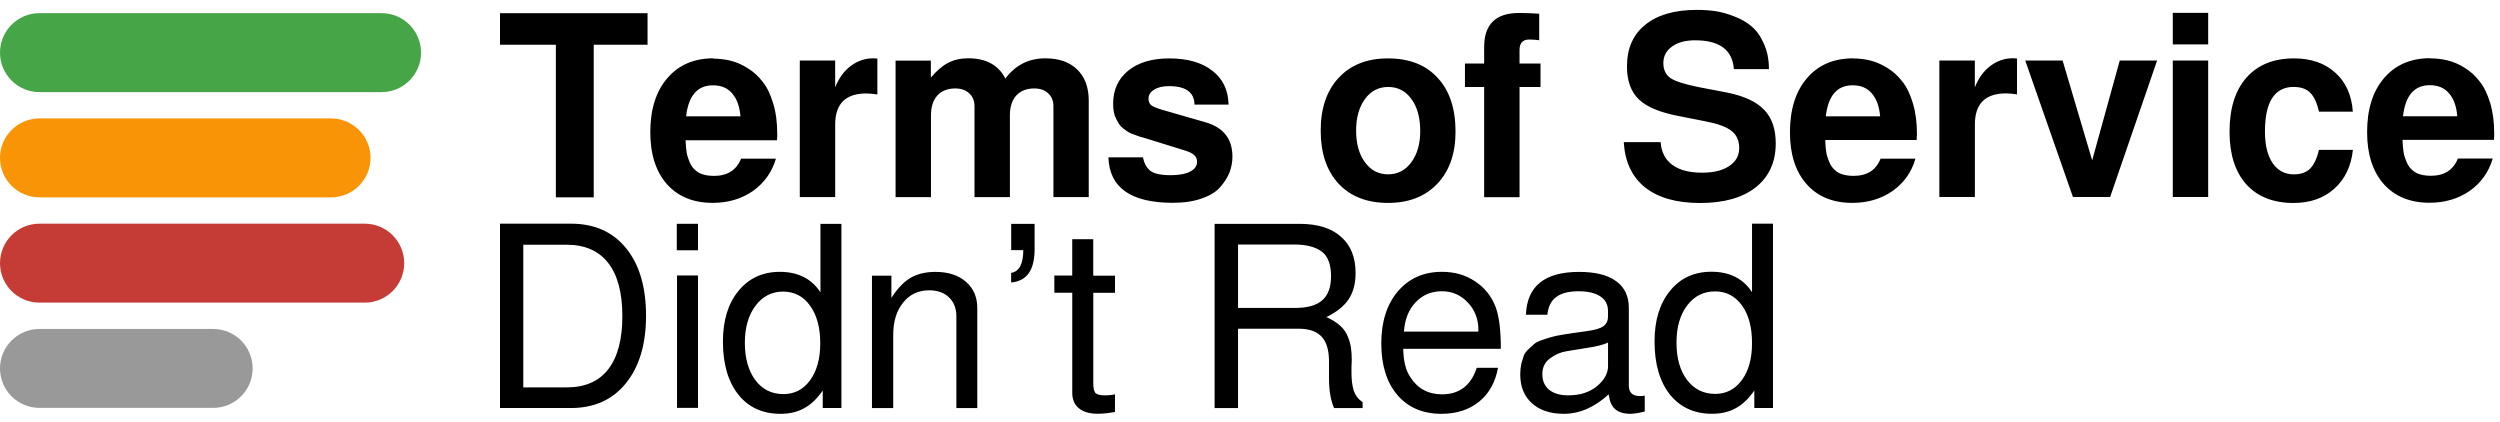
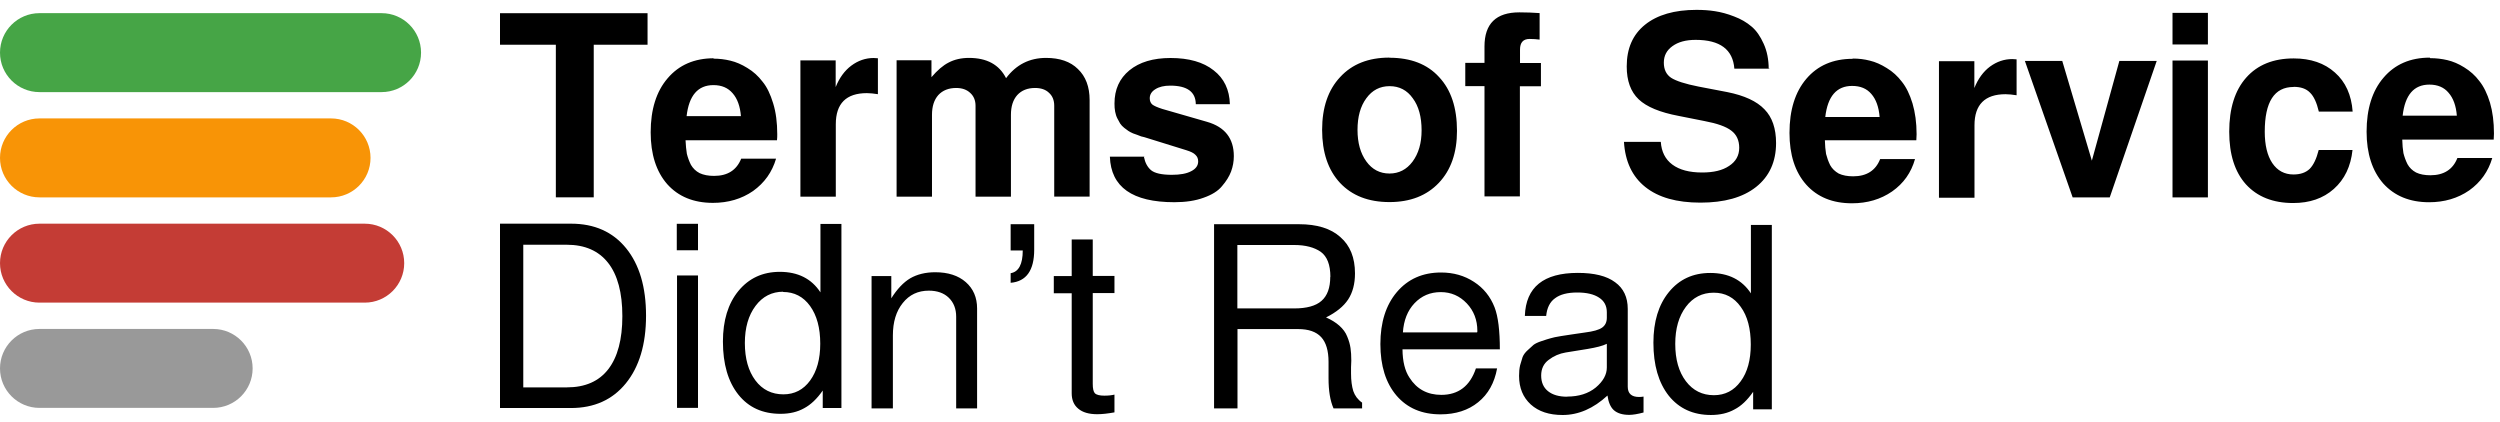
<svg xmlns="http://www.w3.org/2000/svg" xmlns:xlink="http://www.w3.org/1999/xlink" width="190" height="32">
  <defs>
    <radialGradient xlink:href="#a" cx="198.1" cy="329.221" fx="198.1" fy="329.221" r="198.1" gradientTransform="matrix(1 0 0 .379 0 204.579)" gradientUnits="userSpaceOnUse" spreadMethod="pad" />
    <linearGradient id="a">
      <stop offset="0" stop-color="#c8c8c8" stop-opacity="0" />
      <stop offset=".367" stop-color="#c8c8c8" stop-opacity="0" />
      <stop offset=".934" stop-color="#c8c8c8" stop-opacity=".196" />
      <stop offset="1" stop-color="#c8c8c8" stop-opacity=".196" />
    </linearGradient>
  </defs>
  <g transform="translate(-50 -322.221)">
    <rect ry="3" rx="3" y="323.221" x="50" height="6" width="32" fill="#46a546" />
    <rect width="28.16" height="6" x="50" y="331.221" rx="3" ry="3" fill="#f89406" />
    <rect ry="3" rx="3" y="339.221" x="50" height="6" width="30.72" fill="#c43c35" />
    <rect width="19.2" height="6" x="50" y="347.221" rx="3" ry="3" fill="#999" />
    <g style="line-height:90%" font-size="19.202" letter-spacing="0" word-spacing="0" font-family="FreeSans">
      <path style="line-height:90%;-inkscape-font-specification:FreeSans Bold" d="M88 353.22v-14h5.396c1.78 0 3.175.622 4.186 1.864 1.01 1.242 1.517 2.95 1.517 5.127 0 2.18-.52 3.9-1.54 5.15-1.01 1.24-2.4 1.87-4.17 1.87H88m1.786-1.57h3.303c1.38 0 2.43-.46 3.14-1.38.71-.92 1.07-2.26 1.07-4.03 0-1.78-.36-3.13-1.08-4.05-.72-.92-1.77-1.38-3.15-1.38h-3.3v10.85" font-weight="bold" />
-       <path style="line-height:90%;-inkscape-font-specification:FreeSans" d="M103.048 343.158v10.062h-1.594v-10.062h1.594m0-3.937v2.02h-1.613v-2.01h1.613m10.9 0v14h-1.42v-1.33c-.436.63-.91 1.08-1.422 1.35-.5.28-1.094.42-1.786.42-1.357 0-2.425-.483-3.206-1.46-.78-.982-1.172-2.33-1.172-4.03 0-1.6.39-2.88 1.172-3.84.793-.973 1.843-1.46 3.15-1.46 1.38 0 2.412.52 3.09 1.556v-5.204h1.594m-4.416 5.147c-.87 0-1.575.36-2.113 1.076-.54.715-.81 1.655-.81 2.82 0 1.177.27 2.124.8 2.84.53.705 1.25 1.057 2.13 1.057.84 0 1.52-.352 2.03-1.056.51-.7.77-1.635.77-2.8 0-1.202-.26-2.155-.77-2.86-.51-.716-1.2-1.075-2.06-1.075m6.757-1.208h1.48v1.69c.447-.703.927-1.21 1.44-1.52.524-.303 1.16-.46 1.9-.46.973 0 1.75.25 2.324.75.576.5.864 1.167.864 2v7.6h-1.59v-6.97c0-.6-.186-1.08-.557-1.44-.37-.36-.873-.54-1.513-.54-.82 0-1.48.31-1.98.94-.5.614-.75 1.433-.75 2.46v5.55h-1.615v-10.06m10.574-3.94h1.786v1.94c0 1.574-.592 2.413-1.782 2.515v-.73c.615-.1.923-.68.923-1.73h-.92v-2m7.89 3.94v1.303h-1.65v6.896c0 .354.056.6.17.73.128.11.365.17.71.17.32 0 .576-.03.768-.08v1.343c-.5.09-.935.135-1.306.135-.63 0-1.11-.14-1.44-.42-.332-.27-.5-.66-.5-1.175v-7.603h-1.362v-1.306h1.36V340.4h1.596v2.77h1.65m16.07 3.15c.41.18.748.39 1.017.63.286.246.48.52.6.828.13.308.21.596.25.865.04.27.06.59.06.96 0 .115-.006.28-.02.5v.48c0 .524.06.965.17 1.324.12.358.34.65.675.883v.443h-2.17c-.256-.59-.384-1.35-.384-2.286v-1.25c0-.855-.183-1.483-.554-1.88-.374-.41-.956-.614-1.75-.614h-4.61v6.03h-1.78v-14h6.452c1.37 0 2.42.323 3.15.98.74.64 1.112 1.56 1.112 2.76 0 .795-.175 1.455-.52 1.98-.346.526-.91.98-1.69 1.365m.345-3.093c0-.92-.245-1.556-.73-1.9-.488-.347-1.16-.52-2.018-.52h-4.32v4.82h4.32c.947 0 1.64-.193 2.073-.577.45-.388.674-.996.674-1.828m12.9 5.51h-7.41c.01.926.19 1.64.536 2.15.55.87 1.358 1.31 2.42 1.31 1.306 0 2.183-.67 2.63-2.014h1.614c-.202 1.1-.682 1.96-1.44 2.575-.753.61-1.706.92-2.86.92-1.41 0-2.52-.474-3.34-1.42-.82-.96-1.23-2.27-1.23-3.92s.417-2.97 1.25-3.955c.844-.997 1.965-1.496 3.36-1.496.947 0 1.78.232 2.496.71.73.47 1.255 1.12 1.575 1.94.27.7.405 1.77.405 3.202m-7.374-1.31h5.65c.02-.024.02-.063.02-.114 0-.83-.27-1.53-.8-2.09-.54-.575-1.195-.863-1.98-.863-.81 0-1.47.285-2 .848-.52.55-.82 1.29-.88 2.226m9.27-1.284c.08-2.175 1.427-3.26 4.038-3.26 1.24 0 2.183.232 2.823.71.64.46.96 1.14.96 2.032v5.912c0 .522.288.784.864.784.115 0 .23-.01.346-.035v1.206c-.45.118-.81.175-1.093.175-.51 0-.9-.12-1.17-.362-.252-.23-.412-.6-.48-1.116-1.072.985-2.21 1.48-3.414 1.48-1.014 0-1.82-.267-2.42-.804-.59-.54-.885-1.26-.885-2.17 0-.297.024-.565.075-.81.067-.243.13-.454.19-.633.08-.19.21-.365.388-.52l.44-.4c.13-.104.34-.2.62-.29.295-.1.52-.173.67-.21.157-.05.425-.11.81-.174.386-.06.667-.107.846-.13l.96-.136c.626-.08 1.06-.2 1.304-.37.243-.165.365-.415.365-.75v-.42c0-.49-.196-.86-.593-1.114-.386-.255-.937-.383-1.654-.383-.743 0-1.306.146-1.69.44-.384.28-.608.73-.67 1.343h-1.615m3.21 6.126c.885 0 1.608-.23 2.17-.69.564-.474.846-.98.846-1.518v-1.804c-.32.156-.806.284-1.46.386-.64.1-1.196.19-1.67.27-.474.074-.9.26-1.286.554-.385.283-.577.68-.577 1.19 0 .514.173.91.52 1.19.347.284.833.424 1.46.424m15.55-13.04v14h-1.42v-1.326c-.437.63-.91 1.077-1.42 1.346-.5.28-1.098.42-1.79.42-1.353 0-2.422-.49-3.203-1.46-.78-.988-1.17-2.33-1.17-4.035 0-1.6.39-2.88 1.17-3.84.79-.977 1.84-1.46 3.15-1.46 1.38 0 2.41.515 3.09 1.552v-5.204h1.595m-4.42 5.147c-.87 0-1.573.36-2.11 1.073-.54.715-.806 1.655-.806 2.82 0 1.18.267 2.125.805 2.84.54.704 1.25 1.056 2.13 1.056.844 0 1.523-.35 2.035-1.055.518-.704.77-1.64.77-2.803 0-1.2-.25-2.154-.763-2.86-.512-.715-1.197-1.074-2.055-1.074" />
+       <path style="line-height:90%;-inkscape-font-specification:FreeSans" d="M103.048 343.158v10.062h-1.594v-10.062h1.594m0-3.937v2.02h-1.613v-2.01h1.613m10.9 0v14h-1.42v-1.33c-.436.63-.91 1.08-1.422 1.35-.5.28-1.094.42-1.786.42-1.357 0-2.425-.48-3.206-1.46-.78-.98-1.172-2.33-1.172-4.03 0-1.6.39-2.88 1.172-3.84.793-.97 1.843-1.46 3.15-1.46 1.38 0 2.412.52 3.09 1.56v-5.2h1.594m-4.416 5.15c-.87 0-1.575.36-2.113 1.08-.54.72-.81 1.66-.81 2.82 0 1.18.27 2.13.8 2.84s1.25 1.06 2.13 1.06c.84 0 1.52-.35 2.03-1.05.51-.7.77-1.63.77-2.8 0-1.2-.26-2.15-.77-2.86s-1.2-1.07-2.06-1.07m6.75-1.21h1.48v1.69c.44-.7.92-1.21 1.44-1.52.52-.3 1.16-.46 1.9-.46.97 0 1.75.25 2.32.75.57.5.86 1.17.86 2v7.6h-1.59v-6.97c0-.6-.19-1.08-.56-1.44-.37-.36-.88-.54-1.52-.54-.82 0-1.48.31-1.98.94-.5.62-.75 1.44-.75 2.46v5.55h-1.62V343.2m10.57-3.94h1.79v1.94c0 1.573-.6 2.412-1.79 2.514v-.73c.61-.1.92-.68.92-1.73h-.92v-2m7.89 3.94v1.3h-1.65v6.897c0 .36.05.6.17.73.13.11.36.17.71.17.32 0 .57-.03.77-.08v1.35c-.5.09-.93.14-1.31.14-.63 0-1.11-.14-1.44-.42-.33-.27-.5-.66-.5-1.17v-7.6h-1.36v-1.31h1.36v-2.78h1.6v2.77h1.65m16.07 3.15c.41.18.75.39 1.02.63.28.25.48.52.6.83.13.31.21.6.25.87.04.27.06.59.06.96 0 .12-.01.28-.02.5v.48c0 .53.06.97.17 1.33.12.35.34.65.67.88v.44h-2.17c-.26-.59-.38-1.35-.38-2.29v-1.25c0-.85-.19-1.48-.56-1.88-.38-.41-.96-.61-1.75-.61h-4.61v6.03h-1.78v-14h6.45c1.37 0 2.42.32 3.15.98.74.64 1.11 1.56 1.11 2.76 0 .8-.18 1.46-.52 1.98-.35.53-.91.98-1.69 1.37m.34-3.09c0-.92-.25-1.55-.73-1.9-.49-.34-1.16-.52-2.02-.52h-4.32v4.82h4.32c.94 0 1.64-.19 2.07-.57.45-.39.67-1 .67-1.83m12.9 5.51h-7.41c.01.93.19 1.64.53 2.15.55.87 1.36 1.31 2.42 1.31 1.3 0 2.18-.67 2.63-2.01h1.61c-.2 1.1-.68 1.96-1.44 2.57-.75.61-1.71.92-2.86.92-1.41 0-2.52-.47-3.34-1.42-.82-.96-1.23-2.27-1.23-3.92s.42-2.97 1.25-3.95c.84-.99 1.96-1.49 3.36-1.49.95 0 1.78.24 2.5.71.73.47 1.25 1.12 1.57 1.94.27.7.4 1.77.4 3.21m-7.38-1.31h5.65c.02-.02.02-.06.02-.11 0-.83-.27-1.53-.8-2.09-.54-.57-1.2-.86-1.98-.86-.81 0-1.47.29-2 .85-.52.55-.82 1.29-.88 2.23m9.27-1.28c.08-2.18 1.42-3.26 4.03-3.26 1.24 0 2.19.23 2.83.71.64.46.96 1.14.96 2.03v5.91c0 .52.29.78.86.78.11 0 .23-.01.34-.03v1.21c-.45.12-.81.18-1.09.18-.51 0-.9-.12-1.17-.36-.25-.23-.41-.6-.48-1.11-1.07.99-2.21 1.48-3.41 1.48-1.02 0-1.82-.26-2.42-.8-.59-.54-.89-1.26-.89-2.17 0-.29.02-.56.08-.81.07-.24.13-.45.19-.63.08-.19.21-.36.39-.52l.44-.4c.13-.1.34-.2.62-.29.29-.1.52-.17.67-.21.16-.05.42-.11.81-.17.39-.06.67-.11.85-.13l.96-.14c.63-.08 1.06-.2 1.3-.37.24-.17.36-.42.36-.75v-.42c0-.49-.2-.86-.59-1.11-.39-.26-.94-.39-1.66-.39-.75 0-1.31.15-1.69.44-.39.28-.61.73-.67 1.34h-1.61m3.21 6.13c.88 0 1.61-.23 2.17-.69.56-.47.84-.98.84-1.52v-1.8c-.32.16-.81.28-1.46.39-.64.1-1.2.19-1.67.27-.47.08-.9.26-1.29.56-.38.28-.57.68-.57 1.19 0 .51.17.91.52 1.19.35.28.83.42 1.46.42m15.55-13.04v14h-1.42V352c-.44.63-.91 1.08-1.42 1.34-.5.28-1.1.42-1.79.42-1.35 0-2.42-.49-3.2-1.46-.78-.99-1.17-2.33-1.17-4.034 0-1.6.39-2.88 1.17-3.84.79-.974 1.84-1.46 3.15-1.46 1.38 0 2.41.518 3.09 1.55v-5.2h1.59m-4.42 5.15c-.87 0-1.58.36-2.11 1.07-.54.72-.81 1.66-.81 2.82 0 1.18.27 2.13.81 2.84s1.25 1.06 2.13 1.06c.84 0 1.52-.35 2.03-1.05.52-.7.77-1.64.77-2.8 0-1.2-.25-2.16-.76-2.86-.51-.72-1.19-1.08-2.05-1.08" />
    </g>
-     <path style="line-height:90%;-inkscape-font-specification:FreeSans Bold" d="M95.124 325.622v11.598h-2.88v-11.598H88v-2.4h11.214v2.4h-4.09m9.08 1.056c.45 0 .884.05 1.307.154.43.102.86.288 1.29.556.45.27.83.615 1.15 1.037.34.41.6.96.81 1.652.21.678.31 1.46.31 2.342 0 .15 0 .3-.02.46h-6.95c.02.39.05.74.1 1.03.07.28.17.56.31.84.16.27.37.48.66.63.292.14.657.21 1.092.21 1.026 0 1.71-.44 2.057-1.31h2.65c-.3 1.022-.88 1.84-1.75 2.46-.87.6-1.89.9-3.056.9-1.473 0-2.63-.475-3.476-1.42-.844-.96-1.266-2.275-1.266-3.94 0-1.74.43-3.11 1.288-4.11.86-1.01 2.03-1.516 3.514-1.516m2.052 4.415c-.063-.757-.275-1.34-.633-1.75-.35-.41-.835-.614-1.46-.614-1.18 0-1.86.79-2.04 2.36h4.13m4.51-4.24h2.69v2.034c.28-.702.68-1.25 1.19-1.63.51-.38 1.076-.574 1.69-.574.115 0 .224.006.327.02v2.726c-.32-.05-.603-.075-.846-.075-1.574 0-2.36.79-2.36 2.364v5.51h-2.69v-10.37m7.29 0h2.67v1.287c.45-.527.884-.898 1.306-1.115.436-.23.95-.35 1.537-.35 1.358 0 2.298.515 2.82 1.54.77-1.025 1.78-1.537 3.035-1.537 1.036 0 1.842.283 2.42.846.587.564.882 1.35.882 2.363v7.337h-2.684v-6.91c0-.41-.137-.74-.406-.98-.255-.246-.61-.367-1.055-.367-.58 0-1.03.18-1.367.54-.32.36-.48.86-.48 1.5v6.22h-2.69v-6.91c0-.41-.135-.74-.404-.98-.26-.247-.61-.37-1.06-.37-.577 0-1.03.18-1.364.54-.32.36-.48.86-.48 1.5v6.22h-2.69v-10.37m18.8 7.354c.09.435.27.768.538.998.28.23.81.35 1.578.35.626 0 1.113-.09 1.46-.27.36-.18.536-.43.536-.75 0-.21-.07-.37-.212-.5-.126-.13-.356-.247-.69-.35l-3.206-.995c-.016 0-.09-.02-.23-.056-.14-.05-.247-.09-.31-.116-.05-.022-.154-.06-.308-.112-.152-.063-.274-.13-.364-.19-.08-.066-.18-.14-.31-.23-.13-.105-.23-.21-.308-.33-.065-.113-.136-.24-.21-.382-.08-.15-.137-.324-.175-.516-.04-.195-.055-.4-.055-.618 0-1.067.38-1.9 1.134-2.52.766-.627 1.81-.94 3.13-.94 1.393 0 2.49.313 3.28.94.795.614 1.205 1.472 1.23 2.573h-2.59c-.014-.94-.66-1.406-1.94-1.406-.474 0-.85.09-1.13.27-.28.167-.425.398-.425.69 0 .207.064.367.192.48.13.105.38.21.75.33l3.4.98c1.357.395 2.035 1.265 2.035 2.61 0 .396-.07.79-.21 1.17-.14.37-.37.74-.69 1.113-.307.37-.775.664-1.4.882-.628.23-1.37.342-2.228.342-3.19 0-4.82-1.15-4.898-3.454h2.63m18.61-7.52c1.625 0 2.886.49 3.782 1.476.906.973 1.36 2.337 1.36 4.09 0 1.664-.46 2.983-1.38 3.956-.924.974-2.17 1.46-3.747 1.46-1.6 0-2.85-.486-3.76-1.46-.91-.985-1.36-2.33-1.36-4.03 0-1.704.455-3.04 1.364-4.015.91-.984 2.16-1.477 3.744-1.477m.02 2.17c-.73 0-1.32.308-1.766.92-.45.617-.67 1.417-.67 2.4 0 .986.22 1.786.67 2.4.446.615 1.035.92 1.764.92.717 0 1.3-.3 1.748-.9.46-.615.69-1.41.69-2.38 0-1.02-.22-1.835-.67-2.44-.433-.61-1.022-.92-1.765-.92m11.577-1.784v1.786h-1.593v8.374h-2.69v-8.375h-1.46v-1.784h1.46v-1.25c0-1.727.88-2.59 2.65-2.59.523 0 1.035.02 1.534.057v2.014c-.23-.034-.484-.053-.766-.053-.487 0-.73.27-.73.806v1.02h1.594m17.387.423h-2.69c-.11-1.46-1.09-2.19-2.94-2.19-.75 0-1.33.16-1.77.48-.43.31-.65.722-.65 1.25 0 .51.182.893.553 1.15.37.24 1.07.464 2.094.67l2.19.42c1.29.26 2.232.69 2.82 1.31.59.6.884 1.454.884 2.555 0 1.42-.51 2.534-1.52 3.34-1.01.794-2.42 1.19-4.225 1.19-1.795 0-3.19-.396-4.19-1.19-.99-.793-1.527-1.94-1.616-3.436h2.805c.05.752.345 1.33.883 1.725.54.4 1.293.597 2.266.597.87 0 1.552-.165 2.05-.5.513-.33.77-.792.77-1.38 0-.564-.2-1-.596-1.306-.397-.31-1.076-.55-2.036-.73l-1.957-.387c-1.423-.27-2.434-.69-3.036-1.266-.603-.58-.904-1.41-.904-2.5 0-1.37.46-2.425 1.386-3.17.932-.756 2.24-1.134 3.915-1.134.49 0 .954.03 1.4.094.46.066.948.2 1.46.405.51.19.954.45 1.325.77.37.31.676.743.92 1.31.254.55.382 1.19.382 1.92m6.39-.808c.45 0 .885.05 1.307.155.42.1.85.29 1.286.555.446.27.83.615 1.15 1.037.332.41.6.96.806 1.65.207.68.31 1.46.31 2.34 0 .15-.007.305-.02.46h-6.95c.01.396.044.74.095 1.036.066.28.17.56.31.845.154.27.37.48.653.636.298.14.66.21 1.098.21 1.02 0 1.71-.437 2.05-1.307h2.65c-.29 1.023-.873 1.842-1.743 2.46-.87.6-1.89.9-3.05.9-1.47 0-2.63-.47-3.476-1.42-.846-.96-1.268-2.27-1.268-3.938 0-1.74.43-3.11 1.286-4.11.86-1.01 2.03-1.517 3.516-1.517m2.053 4.413c-.065-.757-.276-1.34-.635-1.75-.345-.41-.83-.615-1.46-.615-1.177 0-1.855.79-2.035 2.36h4.13m4.506-4.24h2.69v2.034c.28-.705.68-1.25 1.19-1.633.513-.383 1.076-.575 1.69-.575.116 0 .225.006.327.02v2.726c-.32-.05-.6-.076-.843-.076-1.572 0-2.36.79-2.36 2.362v5.51h-2.7v-10.37m12.974 10.37h-2.822l-3.625-10.37h2.84l2.247 7.585 2.095-7.583h2.84l-3.57 10.37m7.452-10.37v10.37h-2.69v-10.37h2.69m0-3.626v2.4h-2.69v-2.4h2.69m6.505 5.63c-1.46 0-2.19 1.134-2.19 3.4 0 1.012.19 1.805.575 2.38.397.577.934.865 1.613.865.527 0 .936-.14 1.23-.42.295-.293.526-.773.69-1.44h2.575c-.13 1.24-.605 2.228-1.42 2.958-.81.72-1.84 1.077-3.095 1.077-1.538 0-2.734-.476-3.59-1.42-.847-.95-1.27-2.28-1.27-3.998 0-1.767.43-3.137 1.286-4.11.86-.97 2.06-1.46 3.61-1.46 1.294 0 2.337.36 3.13 1.076.807.716 1.255 1.71 1.345 2.975h-2.572c-.156-.68-.38-1.16-.67-1.44-.286-.293-.7-.44-1.25-.44m10.38-2.173c.45 0 .882.05 1.31.154.42.1.85.284 1.28.55.447.27.83.617 1.15 1.04.334.41.603.96.81 1.65.204.68.306 1.46.306 2.34 0 .15-.005.304-.02.46h-6.95c.014.395.046.74.097 1.035.067.283.17.564.31.846.154.27.37.48.653.636.292.14.66.212 1.092.212 1.024 0 1.71-.44 2.055-1.31h2.65c-.3 1.023-.88 1.842-1.75 2.46-.87.6-1.89.9-3.056.9-1.47 0-2.63-.474-3.477-1.42-.842-.96-1.264-2.274-1.264-3.938 0-1.74.426-3.11 1.284-4.11.86-1.01 2.03-1.518 3.515-1.518m2.054 4.416c-.06-.757-.272-1.34-.63-1.75-.346-.41-.832-.615-1.46-.615-1.177 0-1.856.785-2.035 2.36h4.13" font-size="19.202" letter-spacing="0" word-spacing="0" font-family="FreeSans" font-weight="bold" />
+     <path style="line-height:90%;-inkscape-font-specification:FreeSans Bold" d="M95.124 325.622v11.598h-2.88v-11.598H88v-2.4h11.214v2.4h-4.09m9.08 1.056c.45 0 .884.05 1.307.154.43.102.86.288 1.29.556.45.27.83.615 1.15 1.037.34.41.6.96.81 1.652.21.678.31 1.46.31 2.342 0 .15 0 .3-.02.46h-6.95c.02.39.05.74.1 1.03.07.28.17.56.31.84.16.27.37.48.66.63.3.14.66.21 1.1.21 1.03 0 1.71-.44 2.06-1.31h2.65c-.3 1.02-.88 1.84-1.75 2.46-.87.6-1.89.9-3.05.9-1.47 0-2.63-.48-3.47-1.42-.84-.96-1.26-2.28-1.26-3.94 0-1.74.43-3.11 1.29-4.11.86-1.01 2.03-1.52 3.52-1.52m2.05 4.41c-.06-.76-.27-1.34-.63-1.75-.35-.41-.83-.62-1.46-.62-1.18 0-1.86.79-2.04 2.36h4.13m4.51-4.24h2.69v2.03c.28-.7.68-1.25 1.19-1.63.51-.38 1.08-.58 1.69-.58.12 0 .23.01.33.02v2.73c-.32-.05-.6-.08-.84-.08-1.57 0-2.36.79-2.36 2.36v5.51h-2.69V326.8m7.29 0h2.67v1.287c.45-.527.88-.898 1.31-1.115.44-.23.95-.35 1.54-.35 1.36 0 2.3.51 2.82 1.54.77-1.03 1.78-1.54 3.04-1.54 1.04 0 1.85.28 2.42.844.59.56.89 1.35.89 2.36v7.336h-2.69v-6.91c0-.41-.13-.74-.4-.98-.25-.244-.61-.365-1.05-.365-.58 0-1.03.18-1.36.54-.32.36-.48.86-.48 1.5v6.22h-2.69v-6.91c0-.41-.14-.74-.41-.98-.26-.244-.61-.37-1.06-.37-.57 0-1.03.18-1.36.54-.32.36-.48.86-.48 1.5v6.22h-2.69V326.8m18.8 7.357c.09.44.27.77.54 1 .28.23.81.35 1.58.35.63 0 1.12-.09 1.46-.27.36-.18.54-.43.54-.75 0-.21-.07-.37-.21-.5-.12-.13-.35-.246-.69-.35l-3.2-.994c-.01 0-.09-.02-.23-.055-.14-.05-.24-.09-.31-.12-.05-.02-.15-.06-.31-.11-.15-.064-.27-.13-.36-.19-.08-.067-.18-.14-.31-.23-.13-.106-.23-.21-.31-.33-.06-.114-.13-.24-.21-.383-.08-.15-.13-.324-.17-.516-.04-.2-.05-.4-.05-.62 0-1.07.38-1.9 1.13-2.52.77-.63 1.81-.94 3.13-.94 1.39 0 2.49.31 3.28.94.79.61 1.2 1.47 1.23 2.57h-2.59c-.01-.94-.66-1.41-1.94-1.41-.47 0-.85.09-1.13.27-.28.17-.43.4-.43.69 0 .21.07.37.2.48.13.1.38.21.75.33l3.4.98c1.36.39 2.04 1.26 2.04 2.61 0 .4-.07.79-.21 1.17-.14.37-.37.74-.69 1.11-.3.37-.77.66-1.4.88-.62.23-1.37.34-2.22.34-3.19 0-4.82-1.15-4.9-3.46h2.63m18.61-7.52c1.63 0 2.89.49 3.78 1.47.91.97 1.36 2.33 1.36 4.09 0 1.66-.46 2.98-1.38 3.95-.92.97-2.17 1.46-3.75 1.46-1.6 0-2.85-.49-3.76-1.46-.91-.98-1.36-2.33-1.36-4.03 0-1.7.46-3.04 1.37-4.01.91-.99 2.16-1.48 3.74-1.48m.02 2.17c-.73 0-1.32.3-1.77.92-.45.61-.67 1.41-.67 2.4 0 .98.22 1.78.67 2.4.44.61 1.03.92 1.76.92.71 0 1.3-.3 1.75-.9.46-.62.69-1.41.69-2.38 0-1.02-.22-1.84-.67-2.44-.43-.61-1.02-.92-1.76-.92m11.5-1.77v1.78h-1.6v8.37h-2.69v-8.38h-1.46V327h1.46v-1.25c0-1.728.88-2.59 2.65-2.59.53 0 1.04.02 1.54.056v2.015c-.23-.03-.48-.05-.76-.05-.49 0-.73.27-.73.81v1.02h1.59m17.39.43h-2.69c-.11-1.46-1.09-2.19-2.94-2.19-.75 0-1.33.16-1.77.48-.43.31-.65.72-.65 1.25 0 .51.18.9.55 1.15.37.24 1.07.47 2.09.67l2.19.42c1.29.26 2.23.69 2.82 1.31.59.6.88 1.46.88 2.56 0 1.42-.51 2.54-1.52 3.34-1.01.8-2.42 1.19-4.23 1.19-1.8 0-3.19-.39-4.19-1.19-.99-.79-1.53-1.94-1.62-3.43h2.8c.05.75.34 1.33.88 1.73.54.4 1.29.6 2.26.6.87 0 1.55-.16 2.05-.5.51-.33.77-.79.77-1.38 0-.56-.2-1-.6-1.3-.4-.31-1.08-.55-2.04-.73l-1.96-.39c-1.43-.27-2.44-.69-3.04-1.26-.61-.58-.91-1.41-.91-2.5 0-1.37.46-2.42 1.39-3.17.93-.75 2.24-1.13 3.91-1.13.49 0 .96.03 1.4.1.46.07.95.2 1.46.4.51.19.96.45 1.33.77.37.31.67.75.92 1.31.25.55.38 1.19.38 1.92m6.39-.8c.45 0 .88.05 1.3.16.42.1.85.29 1.28.56.45.27.83.62 1.15 1.04.33.41.6.96.81 1.65.2.68.31 1.46.31 2.34 0 .15-.01.31-.02.46h-6.95c.01.4.04.74.09 1.04.07.28.17.56.31.85.15.27.37.48.65.64.3.14.66.21 1.1.21 1.02 0 1.71-.44 2.05-1.31h2.65c-.29 1.03-.87 1.85-1.74 2.46-.87.6-1.89.9-3.05.9-1.47 0-2.63-.47-3.48-1.42-.85-.96-1.27-2.27-1.27-3.93 0-1.74.43-3.11 1.28-4.11.86-1.01 2.03-1.52 3.52-1.52m2.05 4.42c-.06-.75-.27-1.34-.63-1.75-.35-.41-.83-.61-1.46-.61-1.18 0-1.86.79-2.04 2.36h4.13m4.51-4.24h2.69v2.04c.28-.7.68-1.25 1.19-1.63.52-.38 1.08-.57 1.69-.57.12 0 .23.01.33.02v2.73c-.32-.05-.6-.08-.84-.08-1.57 0-2.36.79-2.36 2.36v5.51h-2.7v-10.4m12.98 10.37h-2.82l-3.63-10.37h2.84l2.25 7.58 2.09-7.58h2.84l-3.57 10.37m7.46-10.37v10.37h-2.69v-10.4h2.69m0-3.62v2.4h-2.69v-2.4h2.69m6.51 5.63c-1.46 0-2.19 1.13-2.19 3.4 0 1.01.19 1.81.57 2.38.39.58.93.87 1.61.87.53 0 .93-.14 1.23-.42.29-.29.52-.77.69-1.44h2.57c-.13 1.24-.6 2.23-1.42 2.96-.81.72-1.84 1.07-3.09 1.07-1.54 0-2.73-.48-3.59-1.42-.85-.95-1.27-2.28-1.27-4 0-1.77.43-3.14 1.29-4.11.86-.97 2.06-1.46 3.61-1.46 1.29 0 2.34.36 3.13 1.07.81.71 1.26 1.71 1.35 2.97h-2.57c-.16-.68-.38-1.16-.67-1.44-.29-.3-.7-.44-1.25-.44m10.38-2.18c.45 0 .88.05 1.31.15.42.1.85.28 1.28.55.44.27.83.61 1.15 1.04.33.41.6.96.81 1.65.2.68.3 1.46.3 2.34 0 .15-.01.3-.02.46h-6.95c.01.39.04.74.09 1.03.07.28.17.56.31.84.15.27.37.48.65.63.29.14.66.21 1.09.21 1.02 0 1.71-.44 2.05-1.31h2.65c-.3 1.02-.88 1.84-1.75 2.46-.87.6-1.89.9-3.05.9-1.47 0-2.63-.48-3.48-1.42-.84-.96-1.27-2.28-1.27-3.94 0-1.74.43-3.11 1.29-4.11.86-1.01 2.03-1.52 3.52-1.52m2.05 4.42c-.06-.76-.27-1.34-.63-1.75-.34-.41-.83-.62-1.46-.62-1.17 0-1.85.78-2.03 2.36h4.13" font-size="19.202" letter-spacing="0" word-spacing="0" font-family="FreeSans" font-weight="bold" />
  </g>
</svg>
